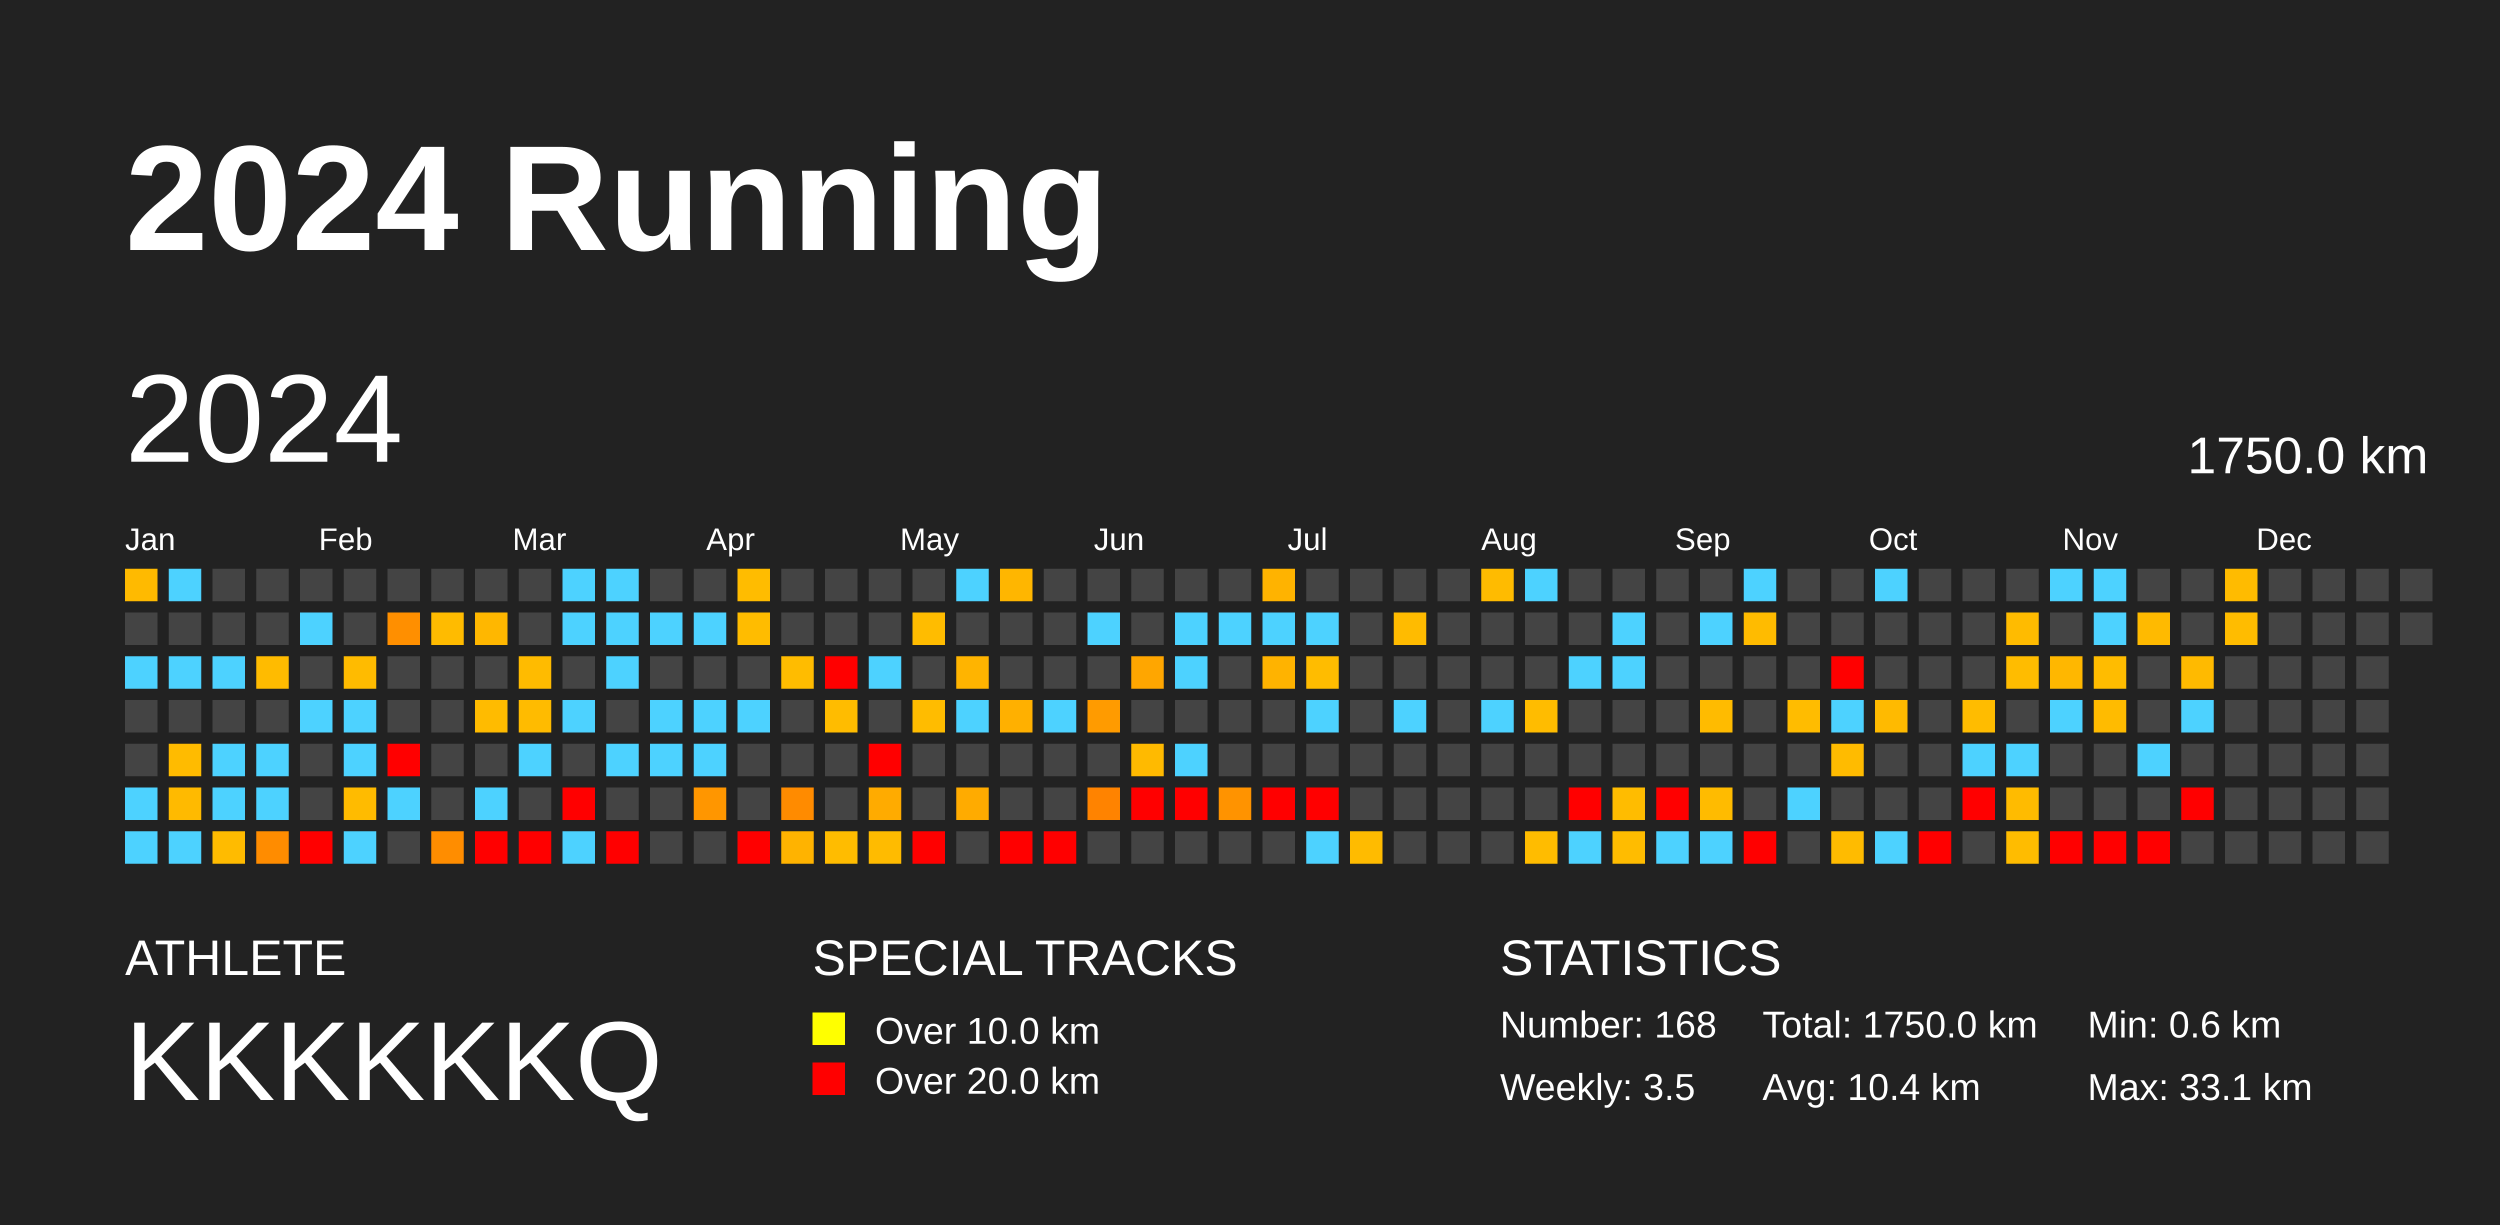
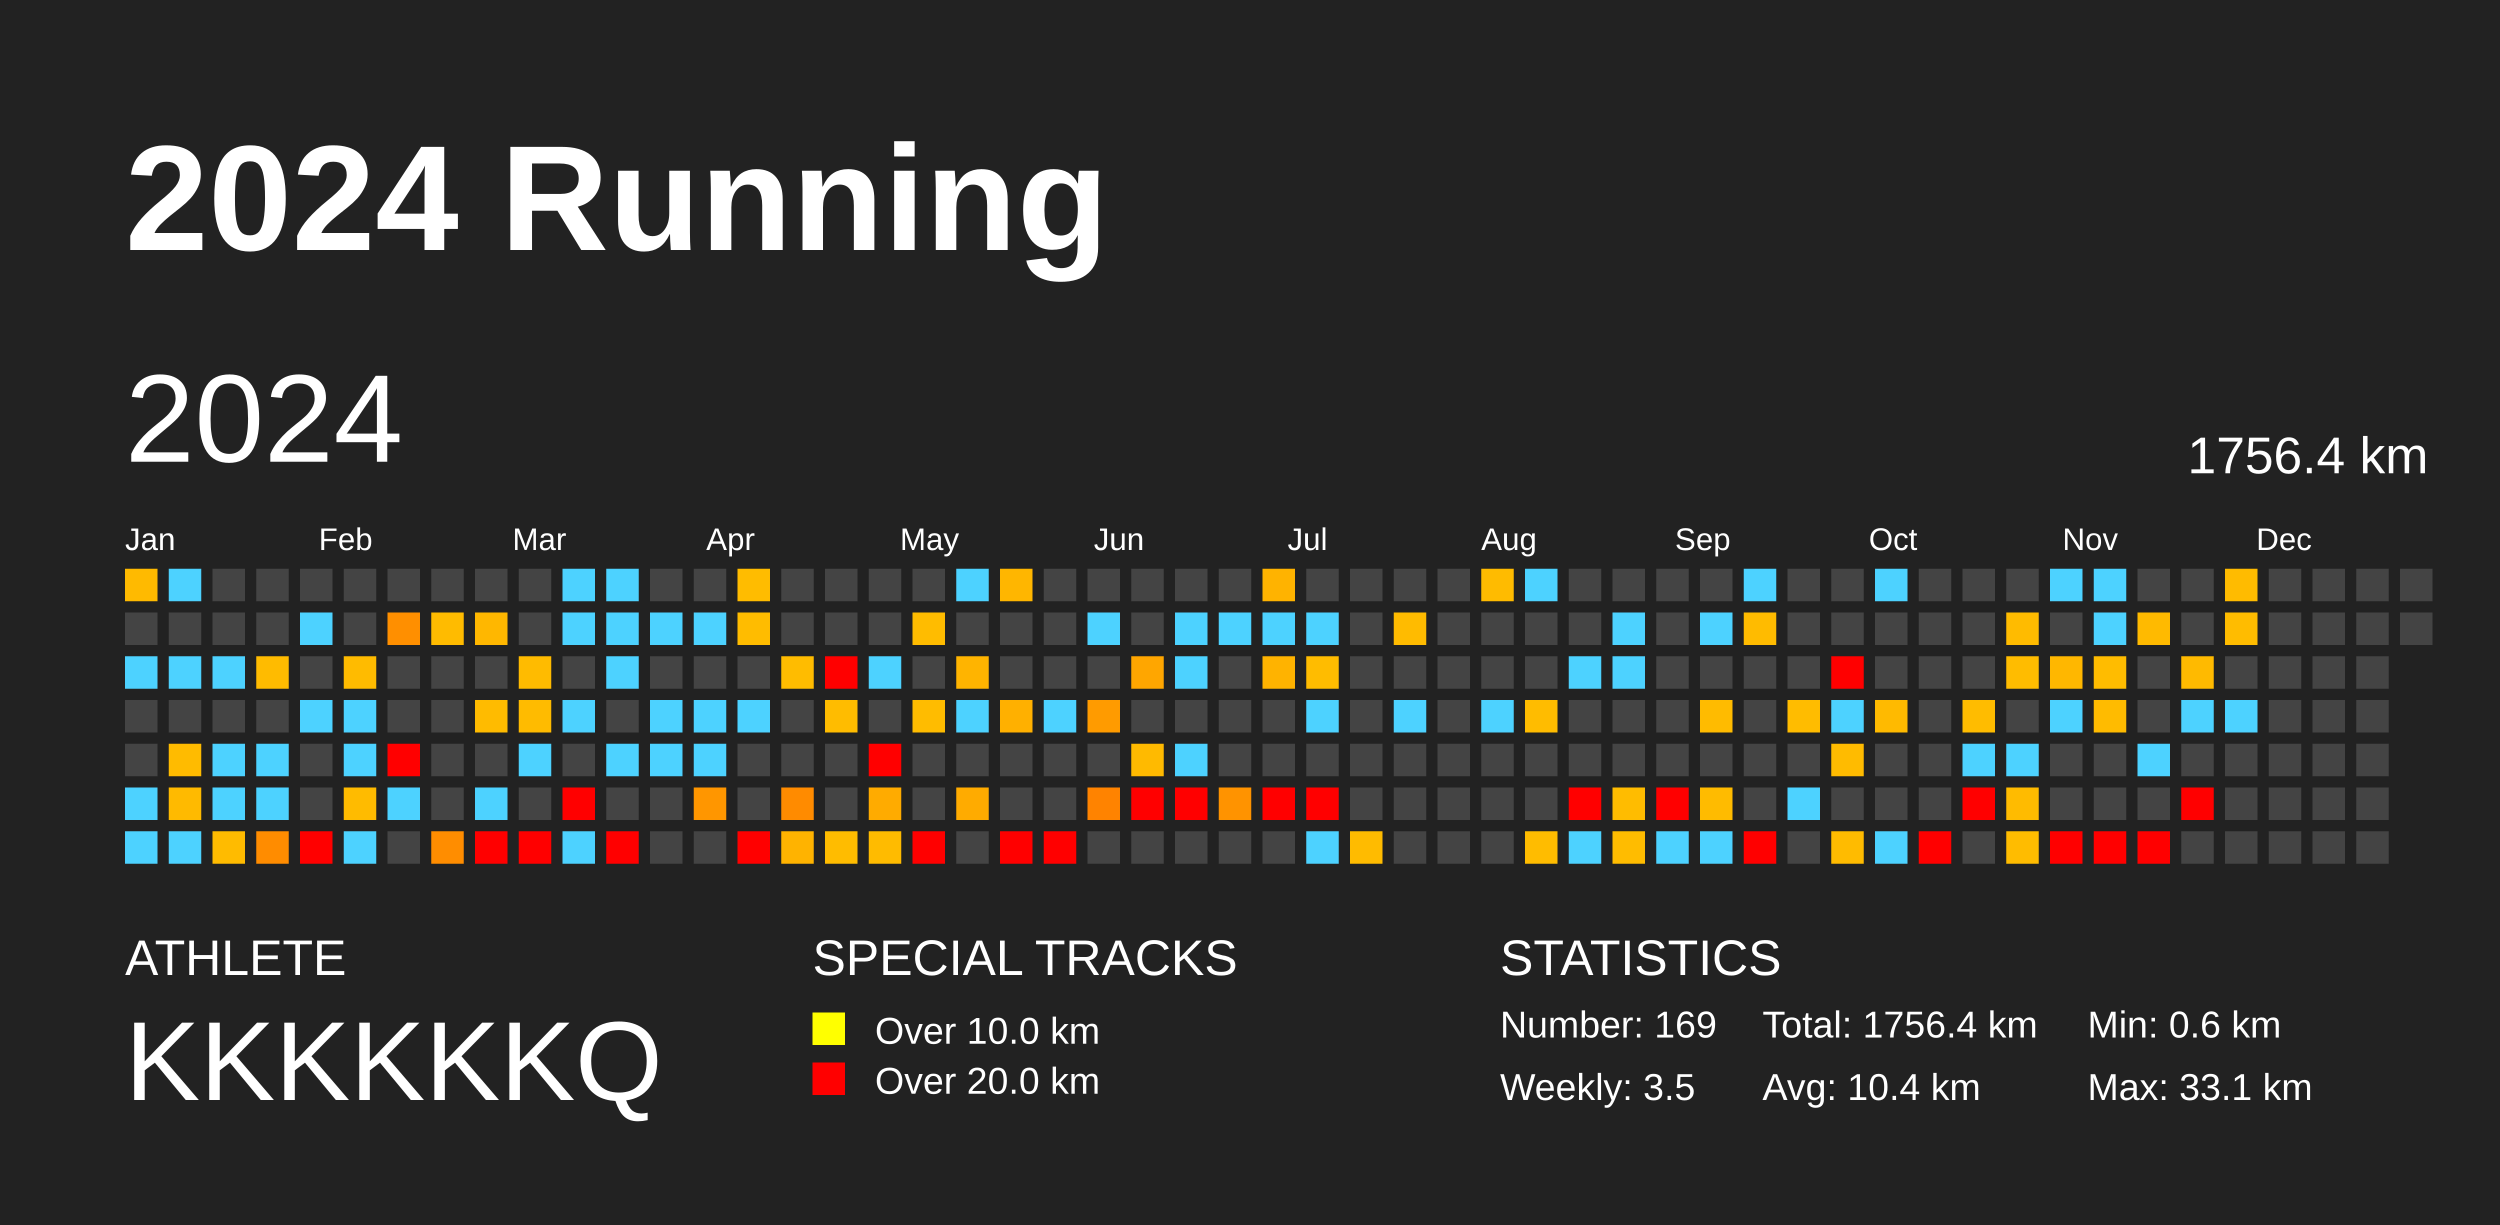
<svg xmlns="http://www.w3.org/2000/svg" baseProfile="full" height="98mm" version="1.1" viewBox="0,0,200,98" width="200mm">
  <defs />
  <rect fill="#222222" height="98" width="200" x="0" y="0" />
  <text fill="#FFFFFF" style="font-size:12px; font-family:Arial; font-weight:bold;" x="10" y="20">2024 Running</text>
  <text fill="#FFFFFF" style="font-size:4px; font-family:Arial" x="10" y="78">ATHLETE</text>
  <text fill="#FFFFFF" style="font-size:9px; font-family:Arial" x="10" y="88">KKKKKKQ</text>
  <text fill="#FFFFFF" style="font-size:4px; font-family:Arial" x="65" y="78">SPECIAL TRACKS</text>
  <rect fill="yellow" height="2.6" width="2.6" x="65" y="81" />
  <text fill="#FFFFFF" style="font-size:3px; font-family:Arial" x="70" y="83.5">Over 10.0 km</text>
  <rect fill="red" height="2.6" width="2.6" x="65" y="85" />
  <text fill="#FFFFFF" style="font-size:3px; font-family:Arial" x="70" y="87.5">Over 20.0 km</text>
  <text fill="#FFFFFF" style="font-size:4px; font-family:Arial" x="120" y="78">STATISTICS</text>
-   <text fill="#FFFFFF" style="font-size:3px; font-family:Arial" x="120" y="83">Number: 168</text>
+   <text fill="#FFFFFF" style="font-size:3px; font-family:Arial" x="120" y="83">Number: 169</text>
  <text fill="#FFFFFF" style="font-size:3px; font-family:Arial" x="120" y="88">Weekly: 3.5</text>
-   <text fill="#FFFFFF" style="font-size:3px; font-family:Arial" x="141" y="83">Total: 1750.0 km</text>
+   <text fill="#FFFFFF" style="font-size:3px; font-family:Arial" x="141" y="83">Total: 1756.4 km</text>
  <text fill="#FFFFFF" style="font-size:3px; font-family:Arial" x="141" y="88">Avg: 10.4 km</text>
  <text fill="#FFFFFF" style="font-size:3px; font-family:Arial" x="167" y="83">Min: 0.6 km</text>
  <text fill="#FFFFFF" style="font-size:3px; font-family:Arial" x="167" y="88">Max: 33.1 km</text>
  <text dominant-baseline="hanging" fill="#FFFFFF" style="font-size:10.0px; font-family:Arial;" x="10" y="30">2024</text>
-   <text dominant-baseline="hanging" fill="#FFFFFF" style="font-size:4.125px; font-family:Arial;" x="175" y="35">1750.0 km</text>
+   <text dominant-baseline="hanging" fill="#FFFFFF" style="font-size:4.125px; font-family:Arial;" x="175" y="35">1756.4 km</text>
  <text fill="#FFFFFF" style="font-size:2.5px; font-family:Arial" x="10.0" y="44">Jan</text>
  <text fill="#FFFFFF" style="font-size:2.5px; font-family:Arial" x="25.5" y="44">Feb</text>
  <text fill="#FFFFFF" style="font-size:2.5px; font-family:Arial" x="41.0" y="44">Mar</text>
  <text fill="#FFFFFF" style="font-size:2.5px; font-family:Arial" x="56.5" y="44">Apr</text>
  <text fill="#FFFFFF" style="font-size:2.5px; font-family:Arial" x="72.0" y="44">May</text>
  <text fill="#FFFFFF" style="font-size:2.5px; font-family:Arial" x="87.5" y="44">Jun</text>
  <text fill="#FFFFFF" style="font-size:2.5px; font-family:Arial" x="103.0" y="44">Jul</text>
  <text fill="#FFFFFF" style="font-size:2.5px; font-family:Arial" x="118.5" y="44">Aug</text>
  <text fill="#FFFFFF" style="font-size:2.5px; font-family:Arial" x="134.0" y="44">Sep</text>
  <text fill="#FFFFFF" style="font-size:2.5px; font-family:Arial" x="149.5" y="44">Oct</text>
  <text fill="#FFFFFF" style="font-size:2.5px; font-family:Arial" x="165.0" y="44">Nov</text>
  <text fill="#FFFFFF" style="font-size:2.5px; font-family:Arial" x="180.5" y="44">Dec</text>
  <rect fill="#ffba00" height="2.6" width="2.6" x="10.0" y="45.5" />
  <rect fill="#444444" height="2.6" width="2.6" x="10.0" y="49.0" />
  <rect fill="#4dd2ff" height="2.6" width="2.6" x="10.0" y="52.5" />
  <rect fill="#444444" height="2.6" width="2.6" x="10.0" y="56.0" />
  <rect fill="#444444" height="2.6" width="2.6" x="10.0" y="59.5" />
  <rect fill="#4dd2ff" height="2.6" width="2.6" x="10.0" y="63.0" />
  <rect fill="#4dd2ff" height="2.6" width="2.6" x="10.0" y="66.5" />
  <rect fill="#4dd2ff" height="2.6" width="2.6" x="13.5" y="45.5" />
  <rect fill="#444444" height="2.6" width="2.6" x="13.5" y="49.0" />
  <rect fill="#4dd2ff" height="2.6" width="2.6" x="13.5" y="52.5" />
  <rect fill="#444444" height="2.6" width="2.6" x="13.5" y="56.0" />
  <rect fill="#ffbb00" height="2.6" width="2.6" x="13.5" y="59.5" />
  <rect fill="#ffba00" height="2.6" width="2.6" x="13.5" y="63.0" />
  <rect fill="#4dd2ff" height="2.6" width="2.6" x="13.5" y="66.5" />
  <rect fill="#444444" height="2.6" width="2.6" x="17.0" y="45.5" />
  <rect fill="#444444" height="2.6" width="2.6" x="17.0" y="49.0" />
  <rect fill="#4dd2ff" height="2.6" width="2.6" x="17.0" y="52.5" />
  <rect fill="#444444" height="2.6" width="2.6" x="17.0" y="56.0" />
  <rect fill="#4dd2ff" height="2.6" width="2.6" x="17.0" y="59.5" />
  <rect fill="#4dd2ff" height="2.6" width="2.6" x="17.0" y="63.0" />
  <rect fill="#ffbb00" height="2.6" width="2.6" x="17.0" y="66.5" />
  <rect fill="#444444" height="2.6" width="2.6" x="20.5" y="45.5" />
  <rect fill="#444444" height="2.6" width="2.6" x="20.5" y="49.0" />
  <rect fill="#ffbb00" height="2.6" width="2.6" x="20.5" y="52.5" />
  <rect fill="#444444" height="2.6" width="2.6" x="20.5" y="56.0" />
  <rect fill="#4dd2ff" height="2.6" width="2.6" x="20.5" y="59.5" />
  <rect fill="#4dd2ff" height="2.6" width="2.6" x="20.5" y="63.0" />
  <rect fill="#ff8c00" height="2.6" width="2.6" x="20.5" y="66.5" />
  <rect fill="#444444" height="2.6" width="2.6" x="24.0" y="45.5" />
  <rect fill="#4dd2ff" height="2.6" width="2.6" x="24.0" y="49.0" />
  <rect fill="#444444" height="2.6" width="2.6" x="24.0" y="52.5" />
  <rect fill="#4dd2ff" height="2.6" width="2.6" x="24.0" y="56.0" />
  <rect fill="#444444" height="2.6" width="2.6" x="24.0" y="59.5" />
  <rect fill="#444444" height="2.6" width="2.6" x="24.0" y="63.0" />
  <rect fill="red" height="2.6" width="2.6" x="24.0" y="66.5" />
  <rect fill="#444444" height="2.6" width="2.6" x="27.5" y="45.5" />
  <rect fill="#444444" height="2.6" width="2.6" x="27.5" y="49.0" />
  <rect fill="#ffbb00" height="2.6" width="2.6" x="27.5" y="52.5" />
  <rect fill="#4dd2ff" height="2.6" width="2.6" x="27.5" y="56.0" />
  <rect fill="#4dd2ff" height="2.6" width="2.6" x="27.5" y="59.5" />
  <rect fill="#ffbb00" height="2.6" width="2.6" x="27.5" y="63.0" />
  <rect fill="#4dd2ff" height="2.6" width="2.6" x="27.5" y="66.5" />
  <rect fill="#444444" height="2.6" width="2.6" x="31.0" y="45.5" />
  <rect fill="#ff8f00" height="2.6" width="2.6" x="31.0" y="49.0" />
  <rect fill="#444444" height="2.6" width="2.6" x="31.0" y="52.5" />
  <rect fill="#444444" height="2.6" width="2.6" x="31.0" y="56.0" />
  <rect fill="red" height="2.6" width="2.6" x="31.0" y="59.5" />
  <rect fill="#4dd2ff" height="2.6" width="2.6" x="31.0" y="63.0" />
  <rect fill="#444444" height="2.6" width="2.6" x="31.0" y="66.5" />
  <rect fill="#444444" height="2.6" width="2.6" x="34.5" y="45.5" />
  <rect fill="#ffbb00" height="2.6" width="2.6" x="34.5" y="49.0" />
  <rect fill="#444444" height="2.6" width="2.6" x="34.5" y="52.5" />
  <rect fill="#444444" height="2.6" width="2.6" x="34.5" y="56.0" />
  <rect fill="#444444" height="2.6" width="2.6" x="34.5" y="59.5" />
  <rect fill="#444444" height="2.6" width="2.6" x="34.5" y="63.0" />
  <rect fill="#ff8d00" height="2.6" width="2.6" x="34.5" y="66.5" />
  <rect fill="#444444" height="2.6" width="2.6" x="38.0" y="45.5" />
  <rect fill="#ffb700" height="2.6" width="2.6" x="38.0" y="49.0" />
  <rect fill="#444444" height="2.6" width="2.6" x="38.0" y="52.5" />
  <rect fill="#ffbb00" height="2.6" width="2.6" x="38.0" y="56.0" />
  <rect fill="#444444" height="2.6" width="2.6" x="38.0" y="59.5" />
  <rect fill="#4dd2ff" height="2.6" width="2.6" x="38.0" y="63.0" />
  <rect fill="red" height="2.6" width="2.6" x="38.0" y="66.5" />
  <rect fill="#444444" height="2.6" width="2.6" x="41.5" y="45.5" />
  <rect fill="#444444" height="2.6" width="2.6" x="41.5" y="49.0" />
  <rect fill="#ffbb00" height="2.6" width="2.6" x="41.5" y="52.5" />
  <rect fill="#ffbb00" height="2.6" width="2.6" x="41.5" y="56.0" />
  <rect fill="#4dd2ff" height="2.6" width="2.6" x="41.5" y="59.5" />
  <rect fill="#444444" height="2.6" width="2.6" x="41.5" y="63.0" />
  <rect fill="red" height="2.6" width="2.6" x="41.5" y="66.5" />
  <rect fill="#4dd2ff" height="2.6" width="2.6" x="45.0" y="45.5" />
  <rect fill="#4dd2ff" height="2.6" width="2.6" x="45.0" y="49.0" />
  <rect fill="#444444" height="2.6" width="2.6" x="45.0" y="52.5" />
  <rect fill="#4dd2ff" height="2.6" width="2.6" x="45.0" y="56.0" />
  <rect fill="#444444" height="2.6" width="2.6" x="45.0" y="59.5" />
  <rect fill="red" height="2.6" width="2.6" x="45.0" y="63.0" />
  <rect fill="#4dd2ff" height="2.6" width="2.6" x="45.0" y="66.5" />
  <rect fill="#4dd2ff" height="2.6" width="2.6" x="48.5" y="45.5" />
  <rect fill="#4dd2ff" height="2.6" width="2.6" x="48.5" y="49.0" />
  <rect fill="#4dd2ff" height="2.6" width="2.6" x="48.5" y="52.5" />
  <rect fill="#444444" height="2.6" width="2.6" x="48.5" y="56.0" />
  <rect fill="#4dd2ff" height="2.6" width="2.6" x="48.5" y="59.5" />
  <rect fill="#444444" height="2.6" width="2.6" x="48.5" y="63.0" />
  <rect fill="red" height="2.6" width="2.6" x="48.5" y="66.5" />
  <rect fill="#444444" height="2.6" width="2.6" x="52.0" y="45.5" />
  <rect fill="#4dd2ff" height="2.6" width="2.6" x="52.0" y="49.0" />
  <rect fill="#444444" height="2.6" width="2.6" x="52.0" y="52.5" />
  <rect fill="#4dd2ff" height="2.6" width="2.6" x="52.0" y="56.0" />
  <rect fill="#4dd2ff" height="2.6" width="2.6" x="52.0" y="59.5" />
  <rect fill="#444444" height="2.6" width="2.6" x="52.0" y="63.0" />
  <rect fill="#444444" height="2.6" width="2.6" x="52.0" y="66.5" />
  <rect fill="#444444" height="2.6" width="2.6" x="55.5" y="45.5" />
  <rect fill="#4dd2ff" height="2.6" width="2.6" x="55.5" y="49.0" />
  <rect fill="#444444" height="2.6" width="2.6" x="55.5" y="52.5" />
  <rect fill="#4dd2ff" height="2.6" width="2.6" x="55.5" y="56.0" />
  <rect fill="#4dd2ff" height="2.6" width="2.6" x="55.5" y="59.5" />
  <rect fill="#ff9600" height="2.6" width="2.6" x="55.5" y="63.0" />
  <rect fill="#444444" height="2.6" width="2.6" x="55.5" y="66.5" />
  <rect fill="#ffbc00" height="2.6" width="2.6" x="59.0" y="45.5" />
  <rect fill="#ffbc00" height="2.6" width="2.6" x="59.0" y="49.0" />
  <rect fill="#444444" height="2.6" width="2.6" x="59.0" y="52.5" />
  <rect fill="#4dd2ff" height="2.6" width="2.6" x="59.0" y="56.0" />
  <rect fill="#444444" height="2.6" width="2.6" x="59.0" y="59.5" />
  <rect fill="#444444" height="2.6" width="2.6" x="59.0" y="63.0" />
  <rect fill="red" height="2.6" width="2.6" x="59.0" y="66.5" />
  <rect fill="#444444" height="2.6" width="2.6" x="62.5" y="45.5" />
  <rect fill="#444444" height="2.6" width="2.6" x="62.5" y="49.0" />
  <rect fill="#ffbc00" height="2.6" width="2.6" x="62.5" y="52.5" />
  <rect fill="#444444" height="2.6" width="2.6" x="62.5" y="56.0" />
  <rect fill="#444444" height="2.6" width="2.6" x="62.5" y="59.5" />
  <rect fill="#ff8b00" height="2.6" width="2.6" x="62.5" y="63.0" />
  <rect fill="#ffb300" height="2.6" width="2.6" x="62.5" y="66.5" />
  <rect fill="#444444" height="2.6" width="2.6" x="66.0" y="45.5" />
  <rect fill="#444444" height="2.6" width="2.6" x="66.0" y="49.0" />
  <rect fill="red" height="2.6" width="2.6" x="66.0" y="52.5" />
  <rect fill="#ffbc00" height="2.6" width="2.6" x="66.0" y="56.0" />
  <rect fill="#444444" height="2.6" width="2.6" x="66.0" y="59.5" />
  <rect fill="#444444" height="2.6" width="2.6" x="66.0" y="63.0" />
  <rect fill="#ffbc00" height="2.6" width="2.6" x="66.0" y="66.5" />
  <rect fill="#444444" height="2.6" width="2.6" x="69.5" y="45.5" />
  <rect fill="#444444" height="2.6" width="2.6" x="69.5" y="49.0" />
  <rect fill="#4dd2ff" height="2.6" width="2.6" x="69.5" y="52.5" />
  <rect fill="#444444" height="2.6" width="2.6" x="69.5" y="56.0" />
  <rect fill="red" height="2.6" width="2.6" x="69.5" y="59.5" />
  <rect fill="#ffab00" height="2.6" width="2.6" x="69.5" y="63.0" />
  <rect fill="#ffbb00" height="2.6" width="2.6" x="69.5" y="66.5" />
  <rect fill="#444444" height="2.6" width="2.6" x="73.0" y="45.5" />
  <rect fill="#ffbc00" height="2.6" width="2.6" x="73.0" y="49.0" />
  <rect fill="#444444" height="2.6" width="2.6" x="73.0" y="52.5" />
  <rect fill="#ffbc00" height="2.6" width="2.6" x="73.0" y="56.0" />
  <rect fill="#444444" height="2.6" width="2.6" x="73.0" y="59.5" />
  <rect fill="#444444" height="2.6" width="2.6" x="73.0" y="63.0" />
  <rect fill="red" height="2.6" width="2.6" x="73.0" y="66.5" />
  <rect fill="#4dd2ff" height="2.6" width="2.6" x="76.5" y="45.5" />
  <rect fill="#444444" height="2.6" width="2.6" x="76.5" y="49.0" />
  <rect fill="#ffb400" height="2.6" width="2.6" x="76.5" y="52.5" />
  <rect fill="#4dd2ff" height="2.6" width="2.6" x="76.5" y="56.0" />
  <rect fill="#444444" height="2.6" width="2.6" x="76.5" y="59.5" />
  <rect fill="#ffab00" height="2.6" width="2.6" x="76.5" y="63.0" />
  <rect fill="#444444" height="2.6" width="2.6" x="76.5" y="66.5" />
  <rect fill="#ffb600" height="2.6" width="2.6" x="80.0" y="45.5" />
  <rect fill="#444444" height="2.6" width="2.6" x="80.0" y="49.0" />
  <rect fill="#444444" height="2.6" width="2.6" x="80.0" y="52.5" />
  <rect fill="#ffb000" height="2.6" width="2.6" x="80.0" y="56.0" />
  <rect fill="#444444" height="2.6" width="2.6" x="80.0" y="59.5" />
  <rect fill="#444444" height="2.6" width="2.6" x="80.0" y="63.0" />
  <rect fill="red" height="2.6" width="2.6" x="80.0" y="66.5" />
  <rect fill="#444444" height="2.6" width="2.6" x="83.5" y="45.5" />
  <rect fill="#444444" height="2.6" width="2.6" x="83.5" y="49.0" />
  <rect fill="#444444" height="2.6" width="2.6" x="83.5" y="52.5" />
  <rect fill="#4dd2ff" height="2.6" width="2.6" x="83.5" y="56.0" />
  <rect fill="#444444" height="2.6" width="2.6" x="83.5" y="59.5" />
  <rect fill="#444444" height="2.6" width="2.6" x="83.5" y="63.0" />
  <rect fill="red" height="2.6" width="2.6" x="83.5" y="66.5" />
  <rect fill="#444444" height="2.6" width="2.6" x="87.0" y="45.5" />
  <rect fill="#4dd2ff" height="2.6" width="2.6" x="87.0" y="49.0" />
  <rect fill="#444444" height="2.6" width="2.6" x="87.0" y="52.5" />
  <rect fill="#ff9b00" height="2.6" width="2.6" x="87.0" y="56.0" />
  <rect fill="#444444" height="2.6" width="2.6" x="87.0" y="59.5" />
  <rect fill="#ff8300" height="2.6" width="2.6" x="87.0" y="63.0" />
  <rect fill="#444444" height="2.6" width="2.6" x="87.0" y="66.5" />
  <rect fill="#444444" height="2.6" width="2.6" x="90.5" y="45.5" />
  <rect fill="#444444" height="2.6" width="2.6" x="90.5" y="49.0" />
  <rect fill="#ffa600" height="2.6" width="2.6" x="90.5" y="52.5" />
  <rect fill="#444444" height="2.6" width="2.6" x="90.5" y="56.0" />
  <rect fill="#ffba00" height="2.6" width="2.6" x="90.5" y="59.5" />
  <rect fill="red" height="2.6" width="2.6" x="90.5" y="63.0" />
  <rect fill="#444444" height="2.6" width="2.6" x="90.5" y="66.5" />
  <rect fill="#444444" height="2.6" width="2.6" x="94.0" y="45.5" />
  <rect fill="#4dd2ff" height="2.6" width="2.6" x="94.0" y="49.0" />
  <rect fill="#4dd2ff" height="2.6" width="2.6" x="94.0" y="52.5" />
  <rect fill="#444444" height="2.6" width="2.6" x="94.0" y="56.0" />
  <rect fill="#4dd2ff" height="2.6" width="2.6" x="94.0" y="59.5" />
  <rect fill="red" height="2.6" width="2.6" x="94.0" y="63.0" />
  <rect fill="#444444" height="2.6" width="2.6" x="94.0" y="66.5" />
  <rect fill="#444444" height="2.6" width="2.6" x="97.5" y="45.5" />
  <rect fill="#4dd2ff" height="2.6" width="2.6" x="97.5" y="49.0" />
  <rect fill="#444444" height="2.6" width="2.6" x="97.5" y="52.5" />
  <rect fill="#444444" height="2.6" width="2.6" x="97.5" y="56.0" />
  <rect fill="#444444" height="2.6" width="2.6" x="97.5" y="59.5" />
  <rect fill="#ff9300" height="2.6" width="2.6" x="97.5" y="63.0" />
  <rect fill="#444444" height="2.6" width="2.6" x="97.5" y="66.5" />
  <rect fill="#ffb300" height="2.6" width="2.6" x="101.0" y="45.5" />
  <rect fill="#4dd2ff" height="2.6" width="2.6" x="101.0" y="49.0" />
  <rect fill="#ffb300" height="2.6" width="2.6" x="101.0" y="52.5" />
  <rect fill="#444444" height="2.6" width="2.6" x="101.0" y="56.0" />
  <rect fill="#444444" height="2.6" width="2.6" x="101.0" y="59.5" />
  <rect fill="red" height="2.6" width="2.6" x="101.0" y="63.0" />
  <rect fill="#444444" height="2.6" width="2.6" x="101.0" y="66.5" />
  <rect fill="#444444" height="2.6" width="2.6" x="104.5" y="45.5" />
  <rect fill="#4dd2ff" height="2.6" width="2.6" x="104.5" y="49.0" />
  <rect fill="#ffbc00" height="2.6" width="2.6" x="104.5" y="52.5" />
  <rect fill="#4dd2ff" height="2.6" width="2.6" x="104.5" y="56.0" />
  <rect fill="#444444" height="2.6" width="2.6" x="104.5" y="59.5" />
  <rect fill="red" height="2.6" width="2.6" x="104.5" y="63.0" />
  <rect fill="#4dd2ff" height="2.6" width="2.6" x="104.5" y="66.5" />
  <rect fill="#444444" height="2.6" width="2.6" x="108.0" y="45.5" />
  <rect fill="#444444" height="2.6" width="2.6" x="108.0" y="49.0" />
  <rect fill="#444444" height="2.6" width="2.6" x="108.0" y="52.5" />
  <rect fill="#444444" height="2.6" width="2.6" x="108.0" y="56.0" />
  <rect fill="#444444" height="2.6" width="2.6" x="108.0" y="59.5" />
  <rect fill="#444444" height="2.6" width="2.6" x="108.0" y="63.0" />
  <rect fill="#ffbb00" height="2.6" width="2.6" x="108.0" y="66.5" />
  <rect fill="#444444" height="2.6" width="2.6" x="111.5" y="45.5" />
  <rect fill="#ffbb00" height="2.6" width="2.6" x="111.5" y="49.0" />
  <rect fill="#444444" height="2.6" width="2.6" x="111.5" y="52.5" />
  <rect fill="#4dd2ff" height="2.6" width="2.6" x="111.5" y="56.0" />
  <rect fill="#444444" height="2.6" width="2.6" x="111.5" y="59.5" />
  <rect fill="#444444" height="2.6" width="2.6" x="111.5" y="63.0" />
  <rect fill="#444444" height="2.6" width="2.6" x="111.5" y="66.5" />
  <rect fill="#444444" height="2.6" width="2.6" x="115.0" y="45.5" />
  <rect fill="#444444" height="2.6" width="2.6" x="115.0" y="49.0" />
  <rect fill="#444444" height="2.6" width="2.6" x="115.0" y="52.5" />
  <rect fill="#444444" height="2.6" width="2.6" x="115.0" y="56.0" />
  <rect fill="#444444" height="2.6" width="2.6" x="115.0" y="59.5" />
  <rect fill="#444444" height="2.6" width="2.6" x="115.0" y="63.0" />
  <rect fill="#444444" height="2.6" width="2.6" x="115.0" y="66.5" />
  <rect fill="#ffbb00" height="2.6" width="2.6" x="118.5" y="45.5" />
  <rect fill="#444444" height="2.6" width="2.6" x="118.5" y="49.0" />
  <rect fill="#444444" height="2.6" width="2.6" x="118.5" y="52.5" />
  <rect fill="#4dd2ff" height="2.6" width="2.6" x="118.5" y="56.0" />
  <rect fill="#444444" height="2.6" width="2.6" x="118.5" y="59.5" />
  <rect fill="#444444" height="2.6" width="2.6" x="118.5" y="63.0" />
  <rect fill="#444444" height="2.6" width="2.6" x="118.5" y="66.5" />
  <rect fill="#4dd2ff" height="2.6" width="2.6" x="122.0" y="45.5" />
  <rect fill="#444444" height="2.6" width="2.6" x="122.0" y="49.0" />
  <rect fill="#444444" height="2.6" width="2.6" x="122.0" y="52.5" />
  <rect fill="#ffbc00" height="2.6" width="2.6" x="122.0" y="56.0" />
  <rect fill="#444444" height="2.6" width="2.6" x="122.0" y="59.5" />
  <rect fill="#444444" height="2.6" width="2.6" x="122.0" y="63.0" />
  <rect fill="#ffbc00" height="2.6" width="2.6" x="122.0" y="66.5" />
  <rect fill="#444444" height="2.6" width="2.6" x="125.5" y="45.5" />
  <rect fill="#444444" height="2.6" width="2.6" x="125.5" y="49.0" />
  <rect fill="#4dd2ff" height="2.6" width="2.6" x="125.5" y="52.5" />
  <rect fill="#444444" height="2.6" width="2.6" x="125.5" y="56.0" />
  <rect fill="#444444" height="2.6" width="2.6" x="125.5" y="59.5" />
  <rect fill="red" height="2.6" width="2.6" x="125.5" y="63.0" />
  <rect fill="#4dd2ff" height="2.6" width="2.6" x="125.5" y="66.5" />
  <rect fill="#444444" height="2.6" width="2.6" x="129.0" y="45.5" />
  <rect fill="#4dd2ff" height="2.6" width="2.6" x="129.0" y="49.0" />
  <rect fill="#4dd2ff" height="2.6" width="2.6" x="129.0" y="52.5" />
  <rect fill="#444444" height="2.6" width="2.6" x="129.0" y="56.0" />
  <rect fill="#444444" height="2.6" width="2.6" x="129.0" y="59.5" />
  <rect fill="#ffbc00" height="2.6" width="2.6" x="129.0" y="63.0" />
  <rect fill="#ffbc00" height="2.6" width="2.6" x="129.0" y="66.5" />
  <rect fill="#444444" height="2.6" width="2.6" x="132.5" y="45.5" />
  <rect fill="#444444" height="2.6" width="2.6" x="132.5" y="49.0" />
  <rect fill="#444444" height="2.6" width="2.6" x="132.5" y="52.5" />
  <rect fill="#444444" height="2.6" width="2.6" x="132.5" y="56.0" />
  <rect fill="#444444" height="2.6" width="2.6" x="132.5" y="59.5" />
  <rect fill="red" height="2.6" width="2.6" x="132.5" y="63.0" />
  <rect fill="#4dd2ff" height="2.6" width="2.6" x="132.5" y="66.5" />
  <rect fill="#444444" height="2.6" width="2.6" x="136.0" y="45.5" />
  <rect fill="#4dd2ff" height="2.6" width="2.6" x="136.0" y="49.0" />
  <rect fill="#444444" height="2.6" width="2.6" x="136.0" y="52.5" />
  <rect fill="#ffbb00" height="2.6" width="2.6" x="136.0" y="56.0" />
  <rect fill="#444444" height="2.6" width="2.6" x="136.0" y="59.5" />
  <rect fill="#ffbb00" height="2.6" width="2.6" x="136.0" y="63.0" />
  <rect fill="#4dd2ff" height="2.6" width="2.6" x="136.0" y="66.5" />
  <rect fill="#4dd2ff" height="2.6" width="2.6" x="139.5" y="45.5" />
  <rect fill="#ffbb00" height="2.6" width="2.6" x="139.5" y="49.0" />
  <rect fill="#444444" height="2.6" width="2.6" x="139.5" y="52.5" />
  <rect fill="#444444" height="2.6" width="2.6" x="139.5" y="56.0" />
  <rect fill="#444444" height="2.6" width="2.6" x="139.5" y="59.5" />
  <rect fill="#444444" height="2.6" width="2.6" x="139.5" y="63.0" />
  <rect fill="red" height="2.6" width="2.6" x="139.5" y="66.5" />
  <rect fill="#444444" height="2.6" width="2.6" x="143.0" y="45.5" />
  <rect fill="#444444" height="2.6" width="2.6" x="143.0" y="49.0" />
  <rect fill="#444444" height="2.6" width="2.6" x="143.0" y="52.5" />
  <rect fill="#ffbc00" height="2.6" width="2.6" x="143.0" y="56.0" />
  <rect fill="#444444" height="2.6" width="2.6" x="143.0" y="59.5" />
  <rect fill="#4dd2ff" height="2.6" width="2.6" x="143.0" y="63.0" />
  <rect fill="#444444" height="2.6" width="2.6" x="143.0" y="66.5" />
  <rect fill="#444444" height="2.6" width="2.6" x="146.5" y="45.5" />
  <rect fill="#444444" height="2.6" width="2.6" x="146.5" y="49.0" />
  <rect fill="red" height="2.6" width="2.6" x="146.5" y="52.5" />
  <rect fill="#4dd2ff" height="2.6" width="2.6" x="146.5" y="56.0" />
  <rect fill="#ffbb00" height="2.6" width="2.6" x="146.5" y="59.5" />
  <rect fill="#444444" height="2.6" width="2.6" x="146.5" y="63.0" />
  <rect fill="#ffbb00" height="2.6" width="2.6" x="146.5" y="66.5" />
  <rect fill="#4dd2ff" height="2.6" width="2.6" x="150.0" y="45.5" />
  <rect fill="#444444" height="2.6" width="2.6" x="150.0" y="49.0" />
  <rect fill="#444444" height="2.6" width="2.6" x="150.0" y="52.5" />
  <rect fill="#ffba00" height="2.6" width="2.6" x="150.0" y="56.0" />
  <rect fill="#444444" height="2.6" width="2.6" x="150.0" y="59.5" />
  <rect fill="#444444" height="2.6" width="2.6" x="150.0" y="63.0" />
  <rect fill="#4dd2ff" height="2.6" width="2.6" x="150.0" y="66.5" />
  <rect fill="#444444" height="2.6" width="2.6" x="153.5" y="45.5" />
  <rect fill="#444444" height="2.6" width="2.6" x="153.5" y="49.0" />
  <rect fill="#444444" height="2.6" width="2.6" x="153.5" y="52.5" />
  <rect fill="#444444" height="2.6" width="2.6" x="153.5" y="56.0" />
  <rect fill="#444444" height="2.6" width="2.6" x="153.5" y="59.5" />
  <rect fill="#444444" height="2.6" width="2.6" x="153.5" y="63.0" />
  <rect fill="red" height="2.6" width="2.6" x="153.5" y="66.5" />
  <rect fill="#444444" height="2.6" width="2.6" x="157.0" y="45.5" />
  <rect fill="#444444" height="2.6" width="2.6" x="157.0" y="49.0" />
  <rect fill="#444444" height="2.6" width="2.6" x="157.0" y="52.5" />
  <rect fill="#ffbc00" height="2.6" width="2.6" x="157.0" y="56.0" />
  <rect fill="#4dd2ff" height="2.6" width="2.6" x="157.0" y="59.5" />
  <rect fill="red" height="2.6" width="2.6" x="157.0" y="63.0" />
  <rect fill="#444444" height="2.6" width="2.6" x="157.0" y="66.5" />
  <rect fill="#444444" height="2.6" width="2.6" x="160.5" y="45.5" />
  <rect fill="#ffbb00" height="2.6" width="2.6" x="160.5" y="49.0" />
  <rect fill="#ffbc00" height="2.6" width="2.6" x="160.5" y="52.5" />
  <rect fill="#444444" height="2.6" width="2.6" x="160.5" y="56.0" />
  <rect fill="#4dd2ff" height="2.6" width="2.6" x="160.5" y="59.5" />
  <rect fill="#ffbb00" height="2.6" width="2.6" x="160.5" y="63.0" />
  <rect fill="#ffbc00" height="2.6" width="2.6" x="160.5" y="66.5" />
  <rect fill="#4dd2ff" height="2.6" width="2.6" x="164.0" y="45.5" />
  <rect fill="#444444" height="2.6" width="2.6" x="164.0" y="49.0" />
  <rect fill="#ffb700" height="2.6" width="2.6" x="164.0" y="52.5" />
  <rect fill="#4dd2ff" height="2.6" width="2.6" x="164.0" y="56.0" />
  <rect fill="#444444" height="2.6" width="2.6" x="164.0" y="59.5" />
  <rect fill="#444444" height="2.6" width="2.6" x="164.0" y="63.0" />
  <rect fill="red" height="2.6" width="2.6" x="164.0" y="66.5" />
  <rect fill="#4dd2ff" height="2.6" width="2.6" x="167.5" y="45.5" />
  <rect fill="#4dd2ff" height="2.6" width="2.6" x="167.5" y="49.0" />
  <rect fill="#ffbc00" height="2.6" width="2.6" x="167.5" y="52.5" />
  <rect fill="#ffbb00" height="2.6" width="2.6" x="167.5" y="56.0" />
  <rect fill="#444444" height="2.6" width="2.6" x="167.5" y="59.5" />
  <rect fill="#444444" height="2.6" width="2.6" x="167.5" y="63.0" />
  <rect fill="red" height="2.6" width="2.6" x="167.5" y="66.5" />
  <rect fill="#444444" height="2.6" width="2.6" x="171.0" y="45.5" />
  <rect fill="#ffba00" height="2.6" width="2.6" x="171.0" y="49.0" />
  <rect fill="#444444" height="2.6" width="2.6" x="171.0" y="52.5" />
  <rect fill="#444444" height="2.6" width="2.6" x="171.0" y="56.0" />
  <rect fill="#4dd2ff" height="2.6" width="2.6" x="171.0" y="59.5" />
  <rect fill="#444444" height="2.6" width="2.6" x="171.0" y="63.0" />
  <rect fill="red" height="2.6" width="2.6" x="171.0" y="66.5" />
  <rect fill="#444444" height="2.6" width="2.6" x="174.5" y="45.5" />
  <rect fill="#444444" height="2.6" width="2.6" x="174.5" y="49.0" />
  <rect fill="#ffba00" height="2.6" width="2.6" x="174.5" y="52.5" />
  <rect fill="#4dd2ff" height="2.6" width="2.6" x="174.5" y="56.0" />
  <rect fill="#444444" height="2.6" width="2.6" x="174.5" y="59.5" />
  <rect fill="red" height="2.6" width="2.6" x="174.5" y="63.0" />
  <rect fill="#444444" height="2.6" width="2.6" x="174.5" y="66.5" />
  <rect fill="#ffbb00" height="2.6" width="2.6" x="178.0" y="45.5" />
  <rect fill="#ffbc00" height="2.6" width="2.6" x="178.0" y="49.0" />
  <rect fill="#444444" height="2.6" width="2.6" x="178.0" y="52.5" />
-   <rect fill="#444444" height="2.6" width="2.6" x="178.0" y="56.0" />
+   <rect fill="#4dd2ff" height="2.6" width="2.6" x="178.0" y="56.0" />
  <rect fill="#444444" height="2.6" width="2.6" x="178.0" y="59.5" />
  <rect fill="#444444" height="2.6" width="2.6" x="178.0" y="63.0" />
  <rect fill="#444444" height="2.6" width="2.6" x="178.0" y="66.5" />
  <rect fill="#444444" height="2.6" width="2.6" x="181.5" y="45.5" />
  <rect fill="#444444" height="2.6" width="2.6" x="181.5" y="49.0" />
  <rect fill="#444444" height="2.6" width="2.6" x="181.5" y="52.5" />
  <rect fill="#444444" height="2.6" width="2.6" x="181.5" y="56.0" />
  <rect fill="#444444" height="2.6" width="2.6" x="181.5" y="59.5" />
  <rect fill="#444444" height="2.6" width="2.6" x="181.5" y="63.0" />
  <rect fill="#444444" height="2.6" width="2.6" x="181.5" y="66.5" />
  <rect fill="#444444" height="2.6" width="2.6" x="185.0" y="45.5" />
  <rect fill="#444444" height="2.6" width="2.6" x="185.0" y="49.0" />
  <rect fill="#444444" height="2.6" width="2.6" x="185.0" y="52.5" />
  <rect fill="#444444" height="2.6" width="2.6" x="185.0" y="56.0" />
  <rect fill="#444444" height="2.6" width="2.6" x="185.0" y="59.5" />
  <rect fill="#444444" height="2.6" width="2.6" x="185.0" y="63.0" />
  <rect fill="#444444" height="2.6" width="2.6" x="185.0" y="66.5" />
  <rect fill="#444444" height="2.6" width="2.6" x="188.5" y="45.5" />
  <rect fill="#444444" height="2.6" width="2.6" x="188.5" y="49.0" />
  <rect fill="#444444" height="2.6" width="2.6" x="188.5" y="52.5" />
  <rect fill="#444444" height="2.6" width="2.6" x="188.5" y="56.0" />
  <rect fill="#444444" height="2.6" width="2.6" x="188.5" y="59.5" />
  <rect fill="#444444" height="2.6" width="2.6" x="188.5" y="63.0" />
  <rect fill="#444444" height="2.6" width="2.6" x="188.5" y="66.5" />
  <rect fill="#444444" height="2.6" width="2.6" x="192.0" y="45.5" />
  <rect fill="#444444" height="2.6" width="2.6" x="192.0" y="49.0" />
</svg>
